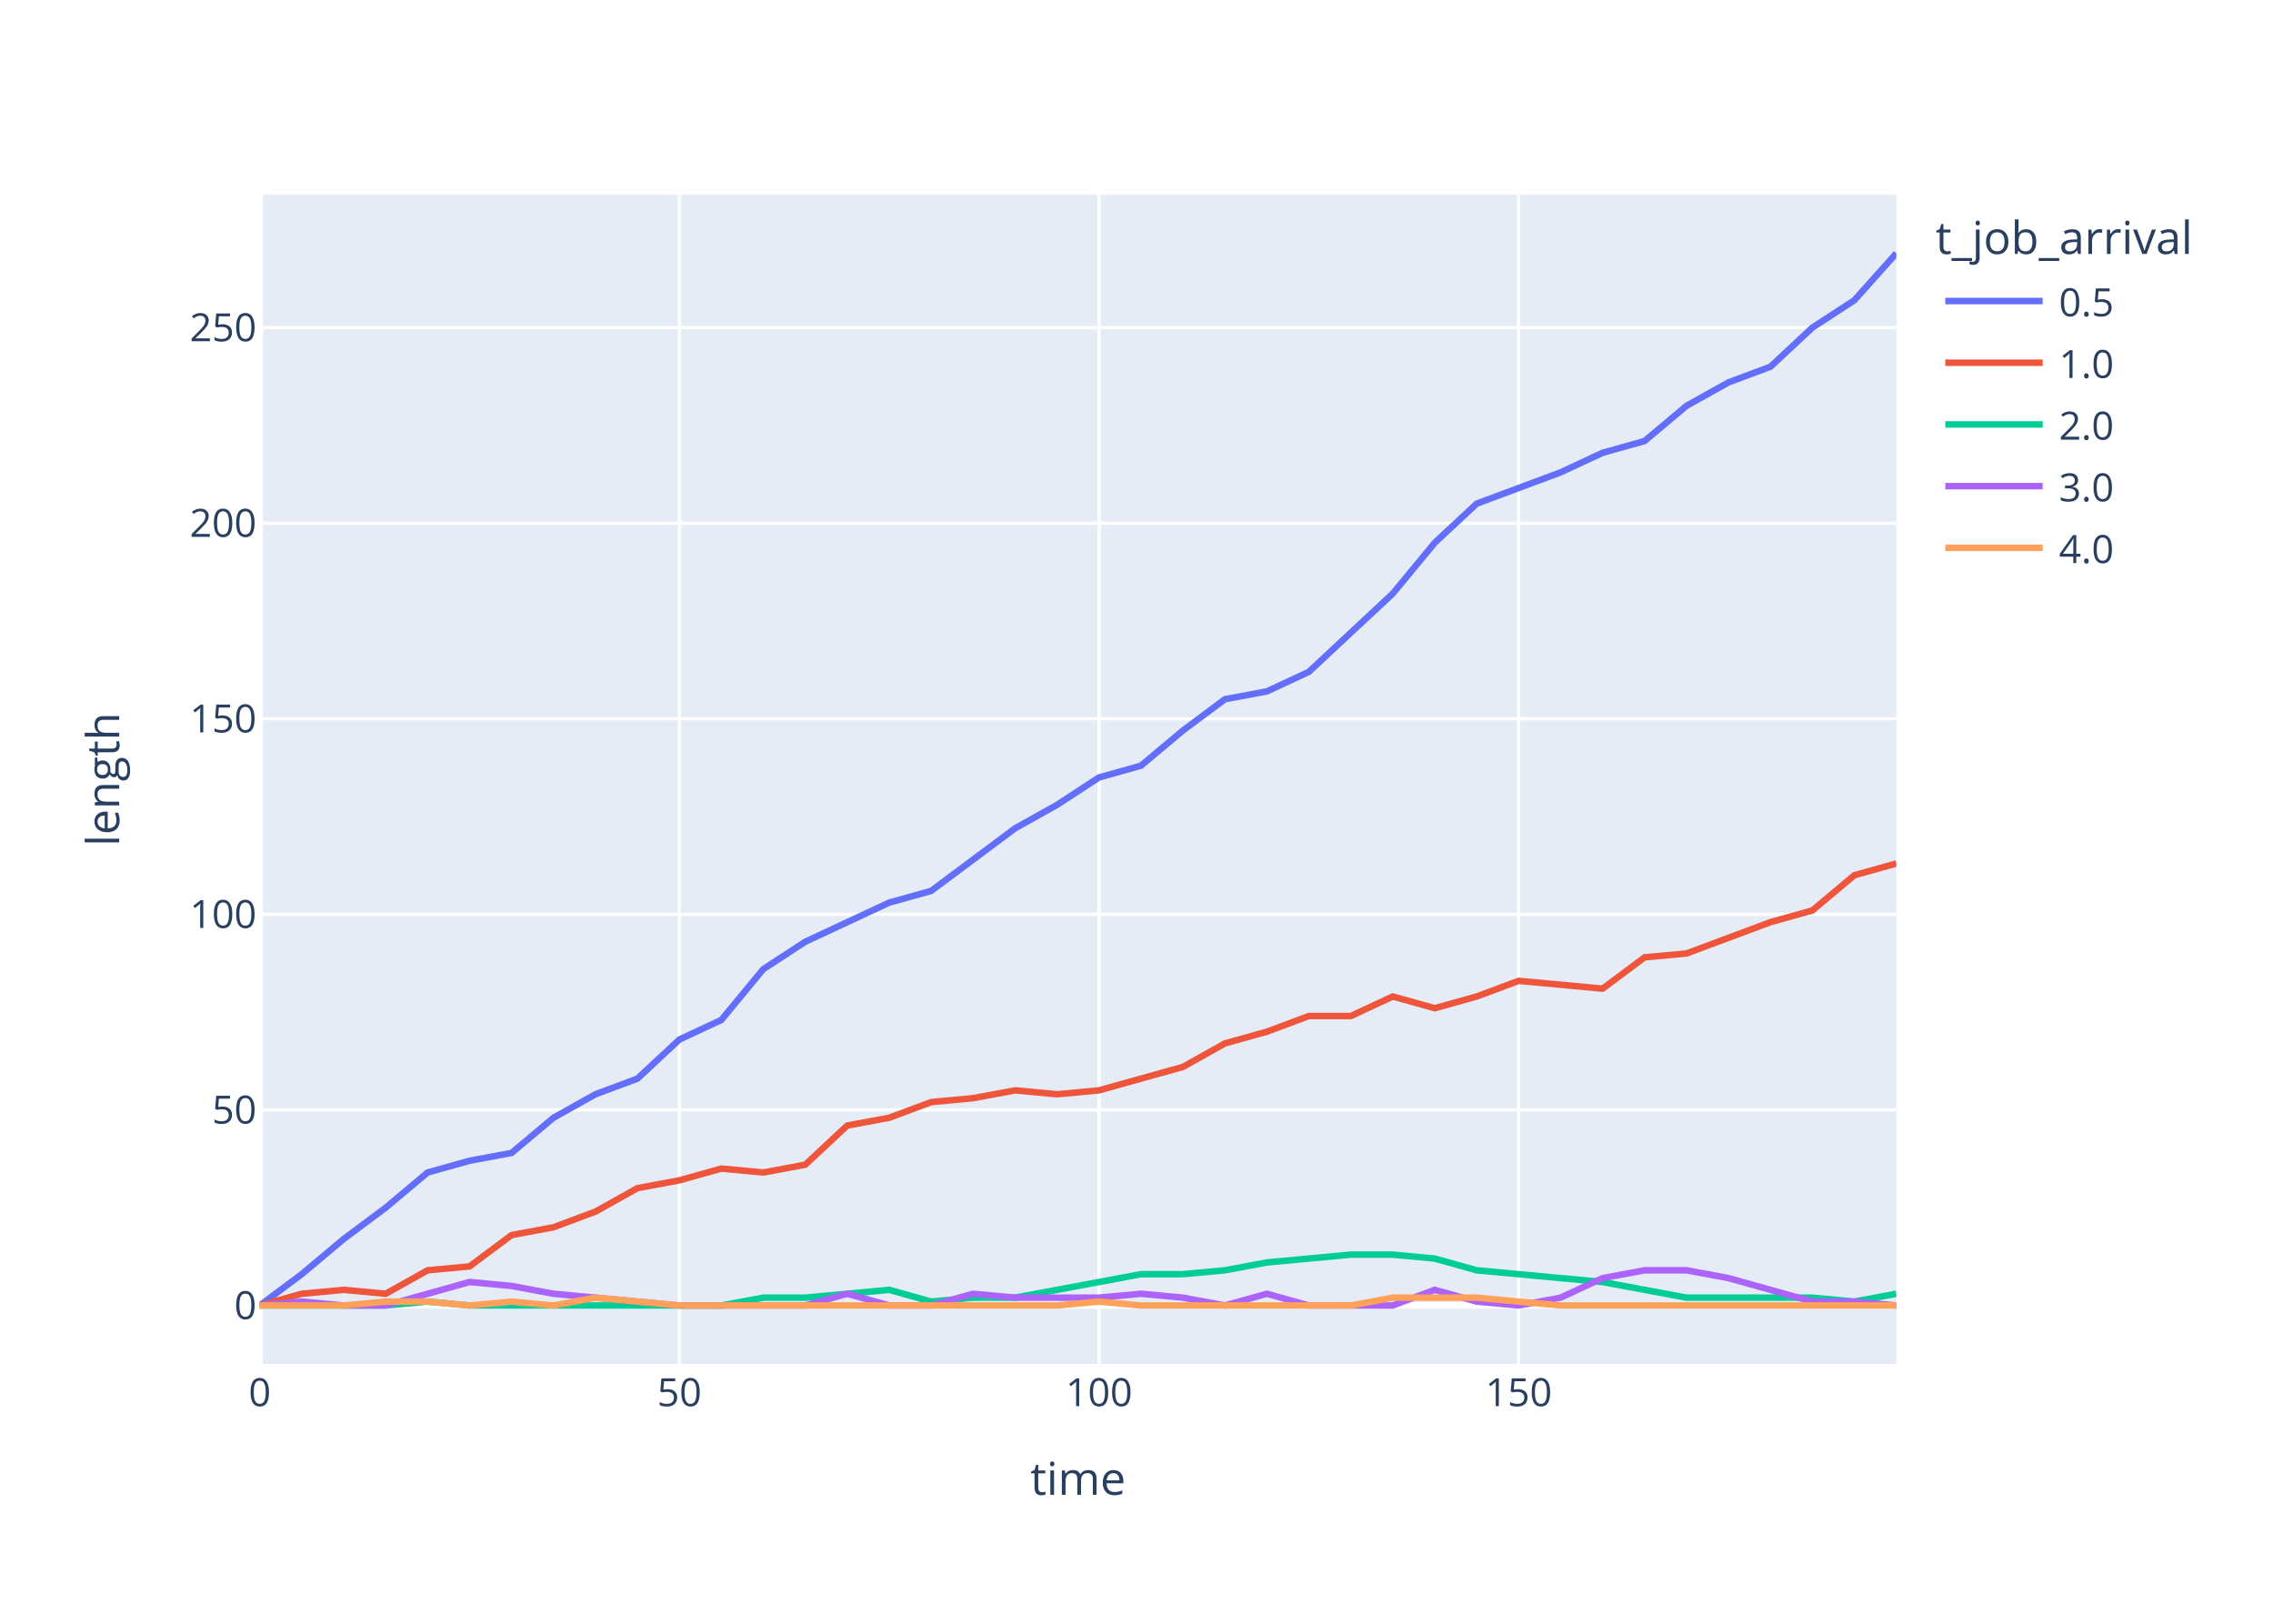
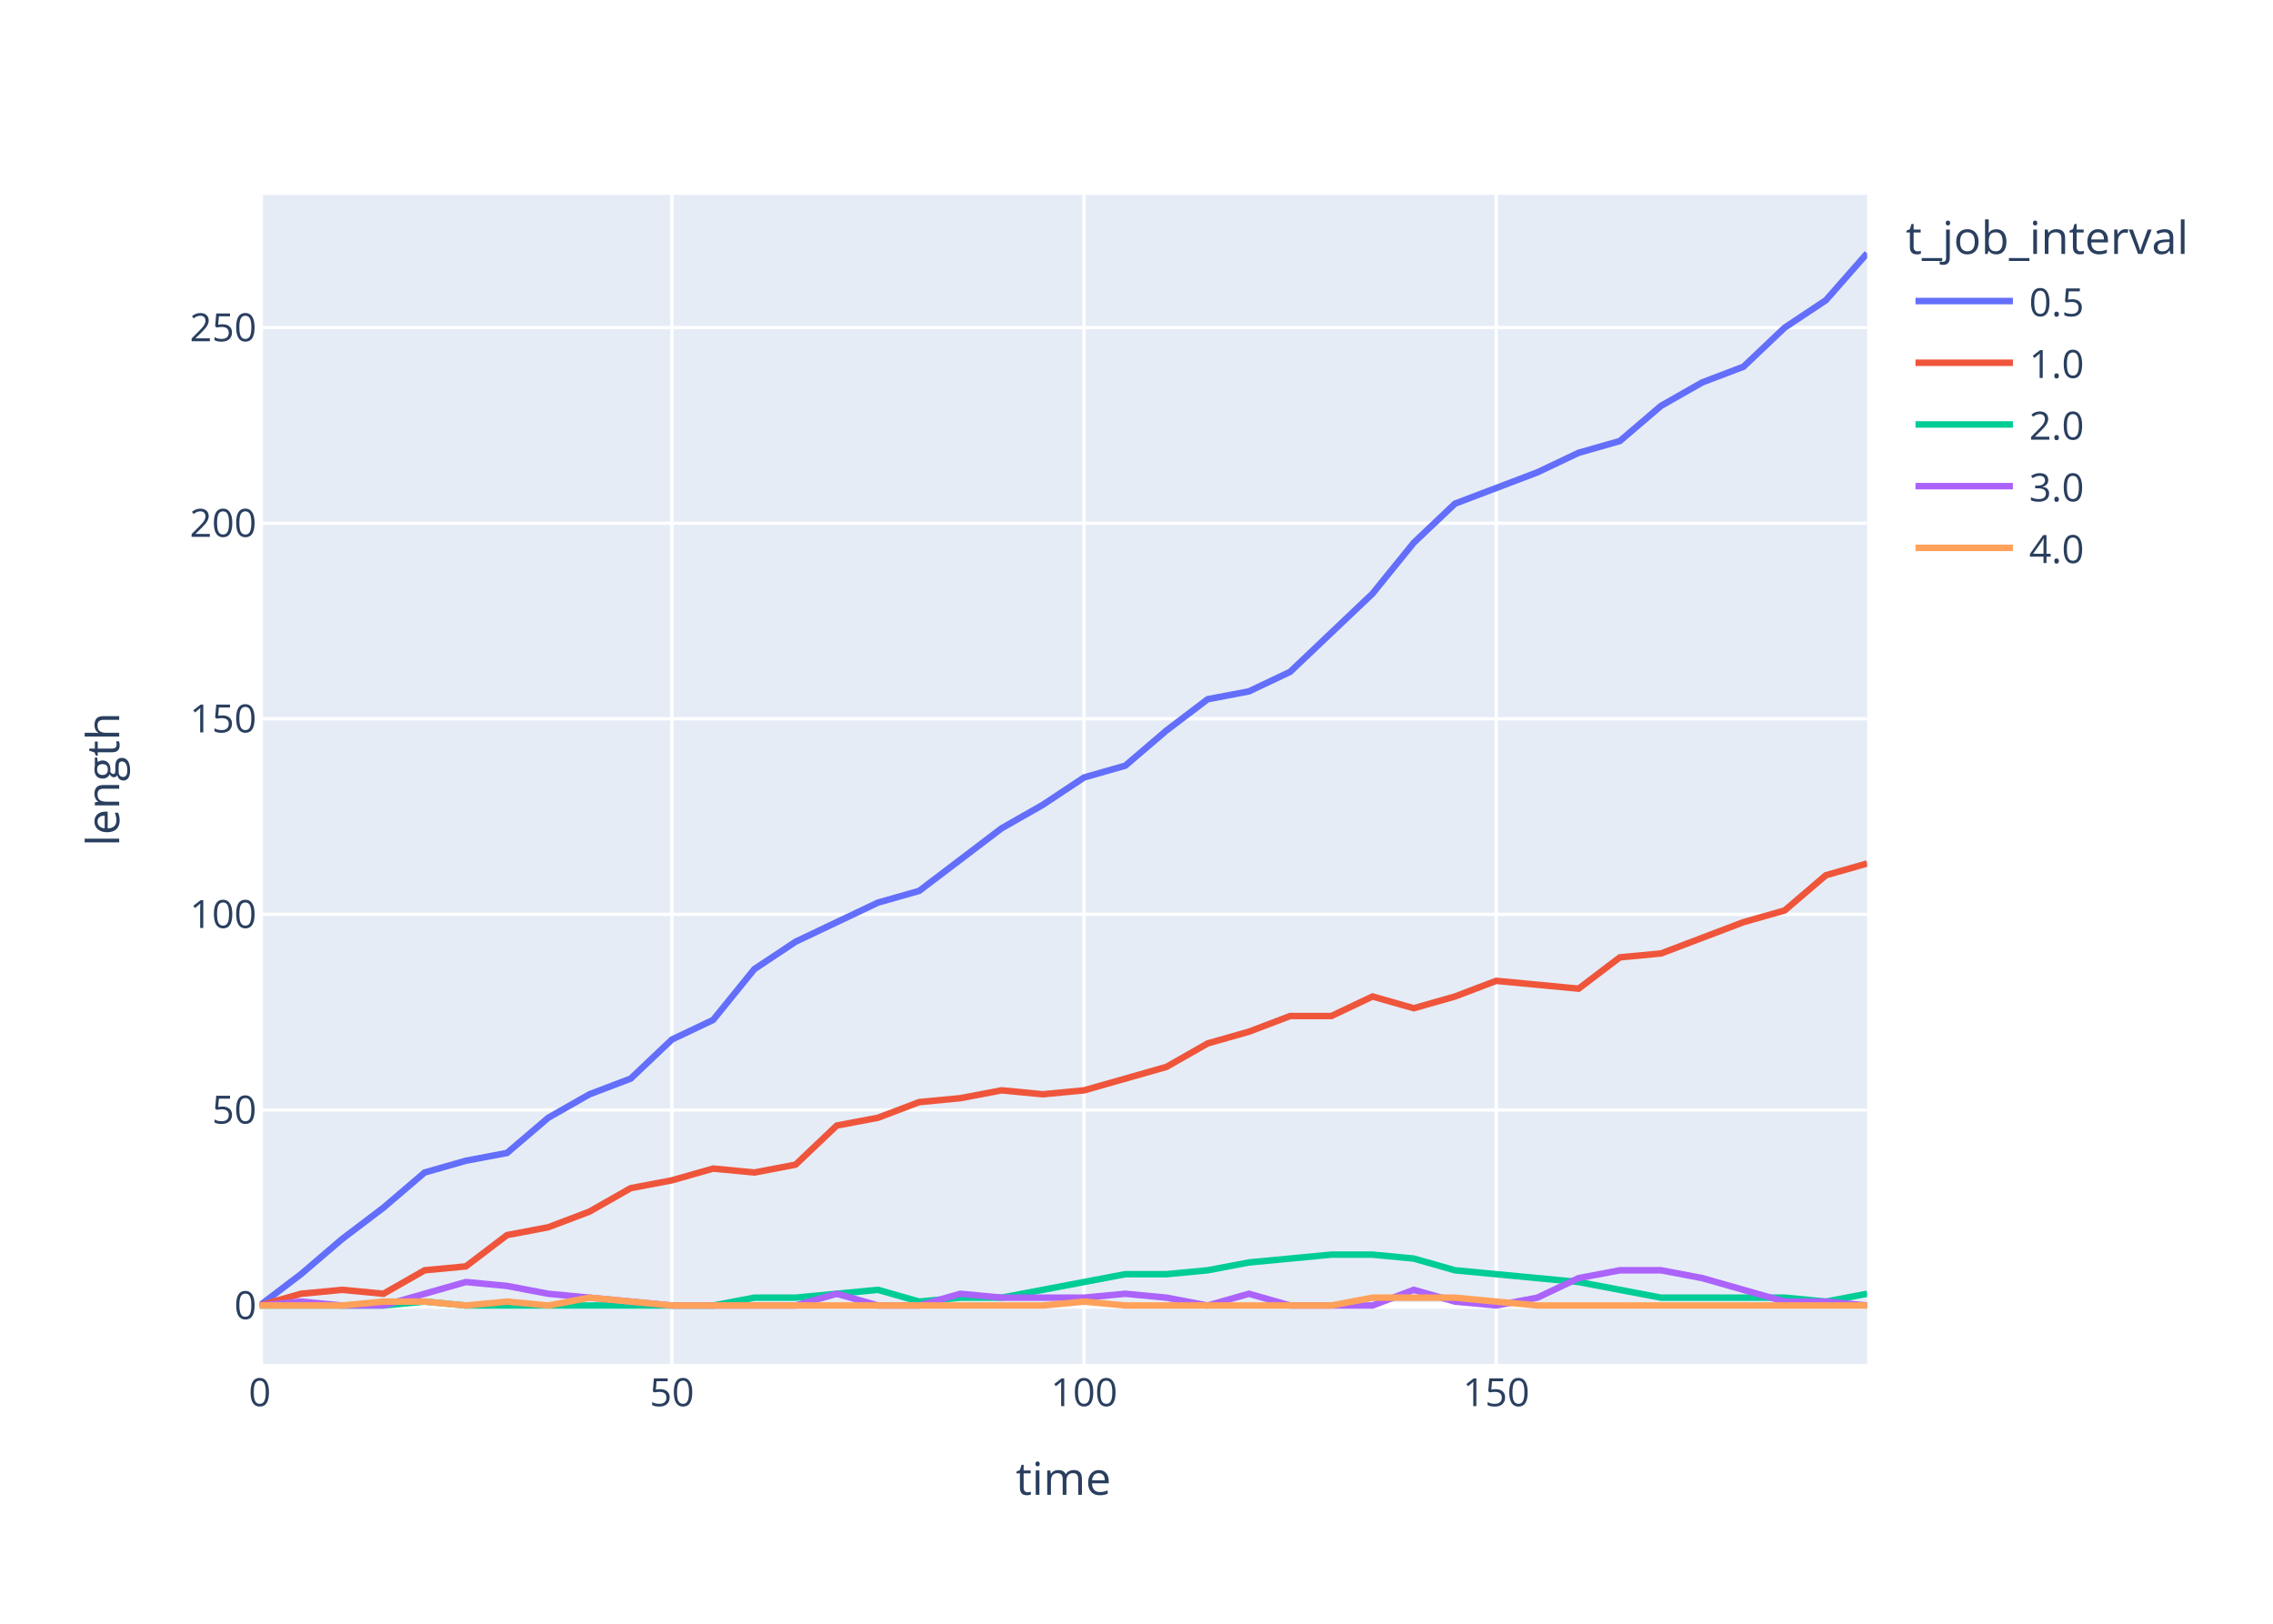
<svg xmlns="http://www.w3.org/2000/svg" class="main-svg" width="700" height="500" style="" viewBox="0 0 700 500">
  <rect x="0" y="0" width="700" height="500" style="fill: rgb(255, 255, 255); fill-opacity: 1;" />
-   <defs id="defs-4bfe21">
+   <defs id="defs-66bae0">
    <g class="clips">
-       <clipPath id="clip4bfe21xyplot" class="plotclip">
-         <rect width="504" height="360" />
-       </clipPath>
-       <clipPath class="axesclip" id="clip4bfe21x">
-         <rect x="80" y="0" width="504" height="500" />
-       </clipPath>
-       <clipPath class="axesclip" id="clip4bfe21y">
+       <clipPath id="clip66bae0xyplot" class="plotclip">
+         <rect width="495" height="360" />
+       </clipPath>
+       <clipPath class="axesclip" id="clip66bae0x">
+         <rect x="80" y="0" width="495" height="500" />
+       </clipPath>
+       <clipPath class="axesclip" id="clip66bae0y">
        <rect x="0" y="60" width="700" height="360" />
      </clipPath>
-       <clipPath class="axesclip" id="clip4bfe21xy">
-         <rect x="80" y="60" width="504" height="360" />
+       <clipPath class="axesclip" id="clip66bae0xy">
+         <rect x="80" y="60" width="495" height="360" />
      </clipPath>
    </g>
    <g class="gradients" />
    <g class="patterns" />
  </defs>
  <g class="bglayer">
-     <rect class="bg" x="80" y="60" width="504" height="360" style="fill: rgb(229, 236, 246); fill-opacity: 1; stroke-width: 0;" />
+     <rect class="bg" x="80" y="60" width="495" height="360" style="fill: rgb(229, 236, 246); fill-opacity: 1; stroke-width: 0;" />
  </g>
  <g class="layer-below">
    <g class="imagelayer" />
    <g class="shapelayer" />
  </g>
  <g class="cartesianlayer">
    <g class="subplot xy">
      <g class="layer-subplot">
        <g class="shapelayer" />
        <g class="imagelayer" />
      </g>
      <g class="minor-gridlayer">
        <g class="x" />
        <g class="y" />
      </g>
      <g class="gridlayer">
        <g class="x">
-           <path class="xgrid crisp" transform="translate(209.23,0)" d="M0,60v360" style="stroke: rgb(255, 255, 255); stroke-opacity: 1; stroke-width: 1px;" />
-           <path class="xgrid crisp" transform="translate(338.46,0)" d="M0,60v360" style="stroke: rgb(255, 255, 255); stroke-opacity: 1; stroke-width: 1px;" />
-           <path class="xgrid crisp" transform="translate(467.69,0)" d="M0,60v360" style="stroke: rgb(255, 255, 255); stroke-opacity: 1; stroke-width: 1px;" />
+           <path class="xgrid crisp" transform="translate(206.92,0)" d="M0,60v360" style="stroke: rgb(255, 255, 255); stroke-opacity: 1; stroke-width: 1px;" />
+           <path class="xgrid crisp" transform="translate(333.85,0)" d="M0,60v360" style="stroke: rgb(255, 255, 255); stroke-opacity: 1; stroke-width: 1px;" />
+           <path class="xgrid crisp" transform="translate(460.77,0)" d="M0,60v360" style="stroke: rgb(255, 255, 255); stroke-opacity: 1; stroke-width: 1px;" />
        </g>
        <g class="y">
-           <path class="ygrid crisp" transform="translate(0,341.78)" d="M80,0h504" style="stroke: rgb(255, 255, 255); stroke-opacity: 1; stroke-width: 1px;" />
-           <path class="ygrid crisp" transform="translate(0,281.55)" d="M80,0h504" style="stroke: rgb(255, 255, 255); stroke-opacity: 1; stroke-width: 1px;" />
-           <path class="ygrid crisp" transform="translate(0,221.33)" d="M80,0h504" style="stroke: rgb(255, 255, 255); stroke-opacity: 1; stroke-width: 1px;" />
-           <path class="ygrid crisp" transform="translate(0,161.11)" d="M80,0h504" style="stroke: rgb(255, 255, 255); stroke-opacity: 1; stroke-width: 1px;" />
-           <path class="ygrid crisp" transform="translate(0,100.88)" d="M80,0h504" style="stroke: rgb(255, 255, 255); stroke-opacity: 1; stroke-width: 1px;" />
+           <path class="ygrid crisp" transform="translate(0,341.78)" d="M80,0h495" style="stroke: rgb(255, 255, 255); stroke-opacity: 1; stroke-width: 1px;" />
+           <path class="ygrid crisp" transform="translate(0,281.55)" d="M80,0h495" style="stroke: rgb(255, 255, 255); stroke-opacity: 1; stroke-width: 1px;" />
+           <path class="ygrid crisp" transform="translate(0,221.33)" d="M80,0h495" style="stroke: rgb(255, 255, 255); stroke-opacity: 1; stroke-width: 1px;" />
+           <path class="ygrid crisp" transform="translate(0,161.11)" d="M80,0h495" style="stroke: rgb(255, 255, 255); stroke-opacity: 1; stroke-width: 1px;" />
+           <path class="ygrid crisp" transform="translate(0,100.88)" d="M80,0h495" style="stroke: rgb(255, 255, 255); stroke-opacity: 1; stroke-width: 1px;" />
        </g>
      </g>
      <g class="zerolinelayer">
        <path class="xzl zl crisp" transform="translate(80,0)" d="M0,60v360" style="stroke: rgb(255, 255, 255); stroke-opacity: 1; stroke-width: 2px;" />
-         <path class="yzl zl crisp" transform="translate(0,402)" d="M80,0h504" style="stroke: rgb(255, 255, 255); stroke-opacity: 1; stroke-width: 2px;" />
+         <path class="yzl zl crisp" transform="translate(0,402)" d="M80,0h495" style="stroke: rgb(255, 255, 255); stroke-opacity: 1; stroke-width: 2px;" />
      </g>
      <g class="layer-between">
        <g class="shapelayer" />
        <g class="imagelayer" />
      </g>
      <path class="xlines-below" />
      <path class="ylines-below" />
      <g class="overlines-below" />
      <g class="xaxislayer-below" />
      <g class="yaxislayer-below" />
      <g class="overaxes-below" />
      <g class="overplot">
-         <g class="xy" transform="translate(80,60)" clip-path="url(#clip4bfe21xyplot)">
+         <g class="xy" transform="translate(80,60)" clip-path="url(#clip66bae0xyplot)">
          <g class="scatterlayer mlayer">
-             <g class="trace scatter trace39d4aa" style="stroke-miterlimit: 2; opacity: 1;">
-               <g class="fills" />
-               <g class="errorbars" />
-               <g class="lines">
-                 <path class="js-line" d="M0,342L12.92,332.36L25.85,321.52L38.77,311.89L51.69,301.05L64.62,297.43L77.54,295.03L90.46,284.19L103.38,276.96L116.31,272.14L129.23,260.1L142.15,254.07L155.08,238.42L168,229.99L180.92,223.96L193.85,217.94L206.77,214.33L232.62,195.06L245.54,187.83L258.46,179.4L271.38,175.78L284.31,164.94L297.23,155.31L310.15,152.9L323.08,146.88L348.92,122.79L361.85,107.13L374.77,95.09L387.69,90.27L400.62,85.45L413.54,79.43L426.46,75.81L439.38,64.97L452.31,57.75L465.23,52.93L478.15,40.88L491.08,32.45L504,18" style="vector-effect: none; fill: none; stroke: rgb(99, 110, 250); stroke-opacity: 1; stroke-width: 2px; opacity: 1;" />
-               </g>
-               <g class="points" />
-               <g class="text" />
-             </g>
-             <g class="trace scatter trace2ce0a8" style="stroke-miterlimit: 2; opacity: 1;">
-               <g class="fills" />
-               <g class="errorbars" />
-               <g class="lines">
-                 <path class="js-line" d="M0,342L12.92,338.39L25.85,337.18L38.77,338.39L51.69,331.16L64.62,329.96L77.54,320.32L90.46,317.91L103.38,313.09L116.31,305.87L129.23,303.46L142.15,299.84L155.08,301.05L168,298.64L180.92,286.59L193.85,284.19L206.77,279.37L219.69,278.16L232.62,275.75L245.54,276.96L258.46,275.75L284.31,268.53L297.23,261.3L310.15,257.69L323.08,252.87L336,252.87L348.92,246.85L361.85,250.46L374.77,246.85L387.69,242.03L400.62,243.23L413.54,244.44L426.46,234.8L439.38,233.6L452.31,228.78L465.23,223.96L478.15,220.35L491.08,209.51L504,205.9" style="vector-effect: none; fill: none; stroke: rgb(239, 85, 59); stroke-opacity: 1; stroke-width: 2px; opacity: 1;" />
-               </g>
-               <g class="points" />
-               <g class="text" />
-             </g>
-             <g class="trace scatter trace4a9f48" style="stroke-miterlimit: 2; opacity: 1;">
-               <g class="fills" />
-               <g class="errorbars" />
-               <g class="lines">
-                 <path class="js-line" d="M0,342L38.77,342L51.69,340.8L64.62,342L77.54,342L142.15,342L155.08,339.59L168,339.59L180.92,338.39L193.85,337.18L206.77,340.8L219.69,339.59L232.62,339.59L271.38,332.36L284.31,332.36L297.23,331.16L310.15,328.75L336,326.34L348.92,326.34L361.85,327.55L374.77,331.16L413.54,334.77L426.46,337.18L439.38,339.59L452.31,339.59L478.15,339.59L491.08,340.8L504,338.39" style="vector-effect: none; fill: none; stroke: rgb(0, 204, 150); stroke-opacity: 1; stroke-width: 2px; opacity: 1;" />
-               </g>
-               <g class="points" />
-               <g class="text" />
-             </g>
-             <g class="trace scatter trace1059c2" style="stroke-miterlimit: 2; opacity: 1;">
-               <g class="fills" />
-               <g class="errorbars" />
-               <g class="lines">
-                 <path class="js-line" d="M0,342L12.92,340.8L25.85,342L38.77,342L51.69,338.39L64.62,334.77L77.54,335.98L90.46,338.39L103.38,339.59L129.23,342L142.15,342L168,342L180.92,338.39L193.85,342L206.77,342L219.69,338.39L232.62,339.59L258.46,339.59L271.38,338.39L284.31,339.59L297.23,342L310.15,338.39L323.08,342L348.92,342L361.85,337.18L374.77,340.8L387.69,342L400.62,339.59L413.54,333.57L426.46,331.16L439.38,331.16L452.31,333.57L465.23,337.18L478.15,340.8L491.08,340.8L504,342" style="vector-effect: none; fill: none; stroke: rgb(171, 99, 250); stroke-opacity: 1; stroke-width: 2px; opacity: 1;" />
-               </g>
-               <g class="points" />
-               <g class="text" />
-             </g>
-             <g class="trace scatter trace9d5873" style="stroke-miterlimit: 2; opacity: 1;">
-               <g class="fills" />
-               <g class="errorbars" />
-               <g class="lines">
-                 <path class="js-line" d="M0,342L25.85,342L38.77,340.8L51.69,340.8L64.62,342L77.54,340.8L90.46,342L103.38,339.59L116.31,340.8L129.23,342L142.15,342L245.54,342L258.46,340.8L271.38,342L284.31,342L336,342L348.92,339.59L374.77,339.59L387.69,340.8L400.62,342L413.54,342L504,342" style="vector-effect: none; fill: none; stroke: rgb(255, 161, 90); stroke-opacity: 1; stroke-width: 2px; opacity: 1;" />
+             <g class="trace scatter traceb339b7" style="stroke-miterlimit: 2; opacity: 1;">
+               <g class="fills" />
+               <g class="errorbars" />
+               <g class="lines">
+                 <path class="js-line" d="M0,342L12.69,332.36L25.38,321.52L38.08,311.89L50.77,301.05L63.46,297.43L76.15,295.03L88.85,284.19L101.54,276.96L114.23,272.14L126.92,260.1L139.62,254.07L152.31,238.42L165,229.99L177.69,223.96L190.38,217.94L203.08,214.33L228.46,195.06L241.15,187.83L253.85,179.4L266.54,175.78L279.23,164.94L291.92,155.31L304.62,152.9L317.31,146.88L342.69,122.79L355.38,107.13L368.08,95.09L380.77,90.27L393.46,85.45L406.15,79.43L418.85,75.81L431.54,64.97L444.23,57.75L456.92,52.93L469.62,40.88L482.31,32.45L495,18" style="vector-effect: none; fill: none; stroke: rgb(99, 110, 250); stroke-opacity: 1; stroke-width: 2px; opacity: 1;" />
+               </g>
+               <g class="points" />
+               <g class="text" />
+             </g>
+             <g class="trace scatter trace2aa754" style="stroke-miterlimit: 2; opacity: 1;">
+               <g class="fills" />
+               <g class="errorbars" />
+               <g class="lines">
+                 <path class="js-line" d="M0,342L12.69,338.39L25.38,337.18L38.08,338.39L50.77,331.16L63.46,329.96L76.15,320.32L88.85,317.91L101.54,313.09L114.23,305.87L126.92,303.46L139.62,299.84L152.31,301.05L165,298.64L177.69,286.59L190.38,284.19L203.08,279.37L215.77,278.16L228.46,275.75L241.15,276.96L253.85,275.75L279.23,268.53L291.92,261.3L304.62,257.69L317.31,252.87L330,252.87L342.69,246.85L355.38,250.46L368.08,246.85L380.77,242.03L393.46,243.23L406.15,244.44L418.85,234.8L431.54,233.6L444.23,228.78L456.92,223.96L469.62,220.35L482.31,209.51L495,205.9" style="vector-effect: none; fill: none; stroke: rgb(239, 85, 59); stroke-opacity: 1; stroke-width: 2px; opacity: 1;" />
+               </g>
+               <g class="points" />
+               <g class="text" />
+             </g>
+             <g class="trace scatter traceee95f4" style="stroke-miterlimit: 2; opacity: 1;">
+               <g class="fills" />
+               <g class="errorbars" />
+               <g class="lines">
+                 <path class="js-line" d="M0,342L38.08,342L50.77,340.8L63.46,342L76.15,342L139.62,342L152.31,339.59L165,339.59L177.69,338.39L190.38,337.18L203.08,340.8L215.77,339.59L228.46,339.59L266.54,332.36L279.23,332.36L291.92,331.16L304.62,328.75L330,326.34L342.69,326.34L355.38,327.55L368.08,331.16L406.15,334.77L418.85,337.18L431.54,339.59L444.23,339.59L469.62,339.59L482.31,340.8L495,338.39" style="vector-effect: none; fill: none; stroke: rgb(0, 204, 150); stroke-opacity: 1; stroke-width: 2px; opacity: 1;" />
+               </g>
+               <g class="points" />
+               <g class="text" />
+             </g>
+             <g class="trace scatter trace8f8aab" style="stroke-miterlimit: 2; opacity: 1;">
+               <g class="fills" />
+               <g class="errorbars" />
+               <g class="lines">
+                 <path class="js-line" d="M0,342L12.69,340.8L25.38,342L38.08,342L50.77,338.39L63.46,334.77L76.15,335.98L88.85,338.39L101.54,339.59L126.92,342L139.62,342L165,342L177.69,338.39L190.38,342L203.08,342L215.77,338.39L228.46,339.59L253.85,339.59L266.54,338.39L279.23,339.59L291.92,342L304.62,338.39L317.31,342L342.69,342L355.38,337.18L368.08,340.8L380.77,342L393.46,339.59L406.15,333.57L418.85,331.16L431.54,331.16L444.23,333.57L456.92,337.18L469.62,340.8L482.31,340.8L495,342" style="vector-effect: none; fill: none; stroke: rgb(171, 99, 250); stroke-opacity: 1; stroke-width: 2px; opacity: 1;" />
+               </g>
+               <g class="points" />
+               <g class="text" />
+             </g>
+             <g class="trace scatter traceb1b89b" style="stroke-miterlimit: 2; opacity: 1;">
+               <g class="fills" />
+               <g class="errorbars" />
+               <g class="lines">
+                 <path class="js-line" d="M0,342L25.38,342L38.08,340.8L50.77,340.8L63.46,342L76.15,340.8L88.85,342L101.54,339.59L114.23,340.8L126.92,342L139.62,342L241.15,342L253.85,340.8L266.54,342L279.23,342L330,342L342.69,339.59L368.08,339.59L380.77,340.8L393.46,342L406.15,342L495,342" style="vector-effect: none; fill: none; stroke: rgb(255, 161, 90); stroke-opacity: 1; stroke-width: 2px; opacity: 1;" />
              </g>
              <g class="points" />
              <g class="text" />
            </g>
          </g>
        </g>
      </g>
      <g class="zerolinelayer-above" />
      <path class="xlines-above crisp" d="M0,0" style="fill: none;" />
      <path class="ylines-above crisp" d="M0,0" style="fill: none;" />
      <g class="overlines-above" />
      <g class="xaxislayer-above">
        <g class="xtick">
          <text text-anchor="middle" x="0" y="433" transform="translate(80,0)" style="font-family: 'Open Sans', verdana, arial, sans-serif; font-size: 12px; fill: rgb(42, 63, 95); fill-opacity: 1; white-space: pre;">0</text>
        </g>
        <g class="xtick">
-           <text text-anchor="middle" x="0" y="433" style="font-family: 'Open Sans', verdana, arial, sans-serif; font-size: 12px; fill: rgb(42, 63, 95); fill-opacity: 1; white-space: pre;" transform="translate(209.23,0)">50</text>
-         </g>
-         <g class="xtick">
-           <text text-anchor="middle" x="0" y="433" style="font-family: 'Open Sans', verdana, arial, sans-serif; font-size: 12px; fill: rgb(42, 63, 95); fill-opacity: 1; white-space: pre;" transform="translate(338.46,0)">100</text>
-         </g>
-         <g class="xtick">
-           <text text-anchor="middle" x="0" y="433" style="font-family: 'Open Sans', verdana, arial, sans-serif; font-size: 12px; fill: rgb(42, 63, 95); fill-opacity: 1; white-space: pre;" transform="translate(467.69,0)">150</text>
+           <text text-anchor="middle" x="0" y="433" style="font-family: 'Open Sans', verdana, arial, sans-serif; font-size: 12px; fill: rgb(42, 63, 95); fill-opacity: 1; white-space: pre;" transform="translate(206.92,0)">50</text>
+         </g>
+         <g class="xtick">
+           <text text-anchor="middle" x="0" y="433" style="font-family: 'Open Sans', verdana, arial, sans-serif; font-size: 12px; fill: rgb(42, 63, 95); fill-opacity: 1; white-space: pre;" transform="translate(333.85,0)">100</text>
+         </g>
+         <g class="xtick">
+           <text text-anchor="middle" x="0" y="433" style="font-family: 'Open Sans', verdana, arial, sans-serif; font-size: 12px; fill: rgb(42, 63, 95); fill-opacity: 1; white-space: pre;" transform="translate(460.77,0)">150</text>
        </g>
      </g>
      <g class="yaxislayer-above">
        <g class="ytick">
          <text text-anchor="end" x="79" y="4.2" transform="translate(0,402)" style="font-family: 'Open Sans', verdana, arial, sans-serif; font-size: 12px; fill: rgb(42, 63, 95); fill-opacity: 1; white-space: pre;">0</text>
        </g>
        <g class="ytick">
          <text text-anchor="end" x="79" y="4.2" style="font-family: 'Open Sans', verdana, arial, sans-serif; font-size: 12px; fill: rgb(42, 63, 95); fill-opacity: 1; white-space: pre;" transform="translate(0,341.78)">50</text>
        </g>
        <g class="ytick">
          <text text-anchor="end" x="79" y="4.2" style="font-family: 'Open Sans', verdana, arial, sans-serif; font-size: 12px; fill: rgb(42, 63, 95); fill-opacity: 1; white-space: pre;" transform="translate(0,281.55)">100</text>
        </g>
        <g class="ytick">
          <text text-anchor="end" x="79" y="4.2" style="font-family: 'Open Sans', verdana, arial, sans-serif; font-size: 12px; fill: rgb(42, 63, 95); fill-opacity: 1; white-space: pre;" transform="translate(0,221.33)">150</text>
        </g>
        <g class="ytick">
          <text text-anchor="end" x="79" y="4.2" style="font-family: 'Open Sans', verdana, arial, sans-serif; font-size: 12px; fill: rgb(42, 63, 95); fill-opacity: 1; white-space: pre;" transform="translate(0,161.11)">200</text>
        </g>
        <g class="ytick">
          <text text-anchor="end" x="79" y="4.2" style="font-family: 'Open Sans', verdana, arial, sans-serif; font-size: 12px; fill: rgb(42, 63, 95); fill-opacity: 1; white-space: pre;" transform="translate(0,100.88)">250</text>
        </g>
      </g>
      <g class="overaxes-above" />
    </g>
  </g>
  <g class="polarlayer" />
  <g class="smithlayer" />
  <g class="ternarylayer" />
  <g class="geolayer" />
  <g class="funnelarealayer" />
  <g class="pielayer" />
  <g class="iciclelayer" />
  <g class="treemaplayer" />
  <g class="sunburstlayer" />
  <g class="glimages" />
-   <defs id="topdefs-4bfe21">
+   <defs id="topdefs-66bae0">
    <g class="clips" />
-     <clipPath id="legend4bfe21">
-       <rect width="94" height="124" x="0" y="0" />
+     <clipPath id="legend66bae0">
+       <rect width="103" height="124" x="0" y="0" />
    </clipPath>
  </defs>
  <g class="layer-above">
    <g class="imagelayer" />
    <g class="shapelayer" />
  </g>
  <g class="infolayer">
-     <g class="legend" pointer-events="all" transform="translate(594.08,60)">
-       <rect class="bg" shape-rendering="crispEdges" style="stroke: rgb(68, 68, 68); stroke-opacity: 1; fill: rgb(255, 255, 255); fill-opacity: 1; stroke-width: 0px;" width="94" height="124" x="0" y="0" />
-       <g class="scrollbox" transform="" clip-path="url(#legend4bfe21)">
-         <text class="legendtitletext" text-anchor="start" x="2" y="18.2" style="font-family: 'Open Sans', verdana, arial, sans-serif; font-size: 14px; fill: rgb(42, 63, 95); fill-opacity: 1; white-space: pre;">t_job_arrival</text>
+     <g class="legend" pointer-events="all" transform="translate(584.9,60)">
+       <rect class="bg" shape-rendering="crispEdges" style="stroke: rgb(68, 68, 68); stroke-opacity: 1; fill: rgb(255, 255, 255); fill-opacity: 1; stroke-width: 0px;" width="103" height="124" x="0" y="0" />
+       <g class="scrollbox" transform="" clip-path="url(#legend66bae0)">
+         <text class="legendtitletext" text-anchor="start" x="2" y="18.2" style="font-family: 'Open Sans', verdana, arial, sans-serif; font-size: 14px; fill: rgb(42, 63, 95); fill-opacity: 1; white-space: pre;">t_job_interval</text>
        <g class="groups" transform="">
          <g class="traces" transform="translate(0,32.7)" style="opacity: 1;">
            <text class="legendtext" text-anchor="start" x="40" y="4.68" style="font-family: 'Open Sans', verdana, arial, sans-serif; font-size: 12px; fill: rgb(42, 63, 95); fill-opacity: 1; white-space: pre;">0.5</text>
            <g class="layers" style="opacity: 1;">
              <g class="legendfill" />
              <g class="legendlines">
                <path class="js-line" d="M5,0h30" style="fill: none; stroke: rgb(99, 110, 250); stroke-opacity: 1; stroke-width: 2px;" />
              </g>
              <g class="legendsymbols">
                <g class="legendpoints" />
              </g>
            </g>
            <rect class="legendtoggle" x="0" y="-9.5" width="59.625" height="19" style="fill: rgb(0, 0, 0); fill-opacity: 0;" />
          </g>
        </g>
        <g class="groups" transform="">
          <g class="traces" transform="translate(0,51.7)" style="opacity: 1;">
            <text class="legendtext" text-anchor="start" x="40" y="4.68" style="font-family: 'Open Sans', verdana, arial, sans-serif; font-size: 12px; fill: rgb(42, 63, 95); fill-opacity: 1; white-space: pre;">1.0</text>
            <g class="layers" style="opacity: 1;">
              <g class="legendfill" />
              <g class="legendlines">
                <path class="js-line" d="M5,0h30" style="fill: none; stroke: rgb(239, 85, 59); stroke-opacity: 1; stroke-width: 2px;" />
              </g>
              <g class="legendsymbols">
                <g class="legendpoints" />
              </g>
            </g>
            <rect class="legendtoggle" x="0" y="-9.5" width="59.625" height="19" style="fill: rgb(0, 0, 0); fill-opacity: 0;" />
          </g>
        </g>
        <g class="groups" transform="">
          <g class="traces" transform="translate(0,70.7)" style="opacity: 1;">
            <text class="legendtext" text-anchor="start" x="40" y="4.68" style="font-family: 'Open Sans', verdana, arial, sans-serif; font-size: 12px; fill: rgb(42, 63, 95); fill-opacity: 1; white-space: pre;">2.0</text>
            <g class="layers" style="opacity: 1;">
              <g class="legendfill" />
              <g class="legendlines">
                <path class="js-line" d="M5,0h30" style="fill: none; stroke: rgb(0, 204, 150); stroke-opacity: 1; stroke-width: 2px;" />
              </g>
              <g class="legendsymbols">
                <g class="legendpoints" />
              </g>
            </g>
            <rect class="legendtoggle" x="0" y="-9.5" width="59.625" height="19" style="fill: rgb(0, 0, 0); fill-opacity: 0;" />
          </g>
        </g>
        <g class="groups" transform="">
          <g class="traces" transform="translate(0,89.7)" style="opacity: 1;">
            <text class="legendtext" text-anchor="start" x="40" y="4.68" style="font-family: 'Open Sans', verdana, arial, sans-serif; font-size: 12px; fill: rgb(42, 63, 95); fill-opacity: 1; white-space: pre;">3.0</text>
            <g class="layers" style="opacity: 1;">
              <g class="legendfill" />
              <g class="legendlines">
                <path class="js-line" d="M5,0h30" style="fill: none; stroke: rgb(171, 99, 250); stroke-opacity: 1; stroke-width: 2px;" />
              </g>
              <g class="legendsymbols">
                <g class="legendpoints" />
              </g>
            </g>
            <rect class="legendtoggle" x="0" y="-9.5" width="59.625" height="19" style="fill: rgb(0, 0, 0); fill-opacity: 0;" />
          </g>
        </g>
        <g class="groups" transform="">
          <g class="traces" transform="translate(0,108.7)" style="opacity: 1;">
            <text class="legendtext" text-anchor="start" x="40" y="4.68" style="font-family: 'Open Sans', verdana, arial, sans-serif; font-size: 12px; fill: rgb(42, 63, 95); fill-opacity: 1; white-space: pre;">4.0</text>
            <g class="layers" style="opacity: 1;">
              <g class="legendfill" />
              <g class="legendlines">
                <path class="js-line" d="M5,0h30" style="fill: none; stroke: rgb(255, 161, 90); stroke-opacity: 1; stroke-width: 2px;" />
              </g>
              <g class="legendsymbols">
                <g class="legendpoints" />
              </g>
            </g>
            <rect class="legendtoggle" x="0" y="-9.5" width="59.625" height="19" style="fill: rgb(0, 0, 0); fill-opacity: 0;" />
          </g>
        </g>
      </g>
      <rect class="scrollbar" rx="20" ry="3" width="0" height="0" style="fill: rgb(128, 139, 164); fill-opacity: 1;" x="0" y="0" />
    </g>
    <g class="g-gtitle" />
    <g class="g-xtitle">
-       <text class="xtitle" x="332" y="460.3" text-anchor="middle" style="opacity: 1; font-family: 'Open Sans', verdana, arial, sans-serif; font-size: 14px; fill: rgb(42, 63, 95); fill-opacity: 1; white-space: pre;">time</text>
+       <text class="xtitle" x="327.5" y="460.3" text-anchor="middle" style="opacity: 1; font-family: 'Open Sans', verdana, arial, sans-serif; font-size: 14px; fill: rgb(42, 63, 95); fill-opacity: 1; white-space: pre;">time</text>
    </g>
    <g class="g-ytitle">
      <text class="ytitle" transform="rotate(-90,36.70938,240)" x="36.709" y="240" text-anchor="middle" style="opacity: 1; font-family: 'Open Sans', verdana, arial, sans-serif; font-size: 14px; fill: rgb(42, 63, 95); fill-opacity: 1; white-space: pre;">length</text>
    </g>
  </g>
</svg>
